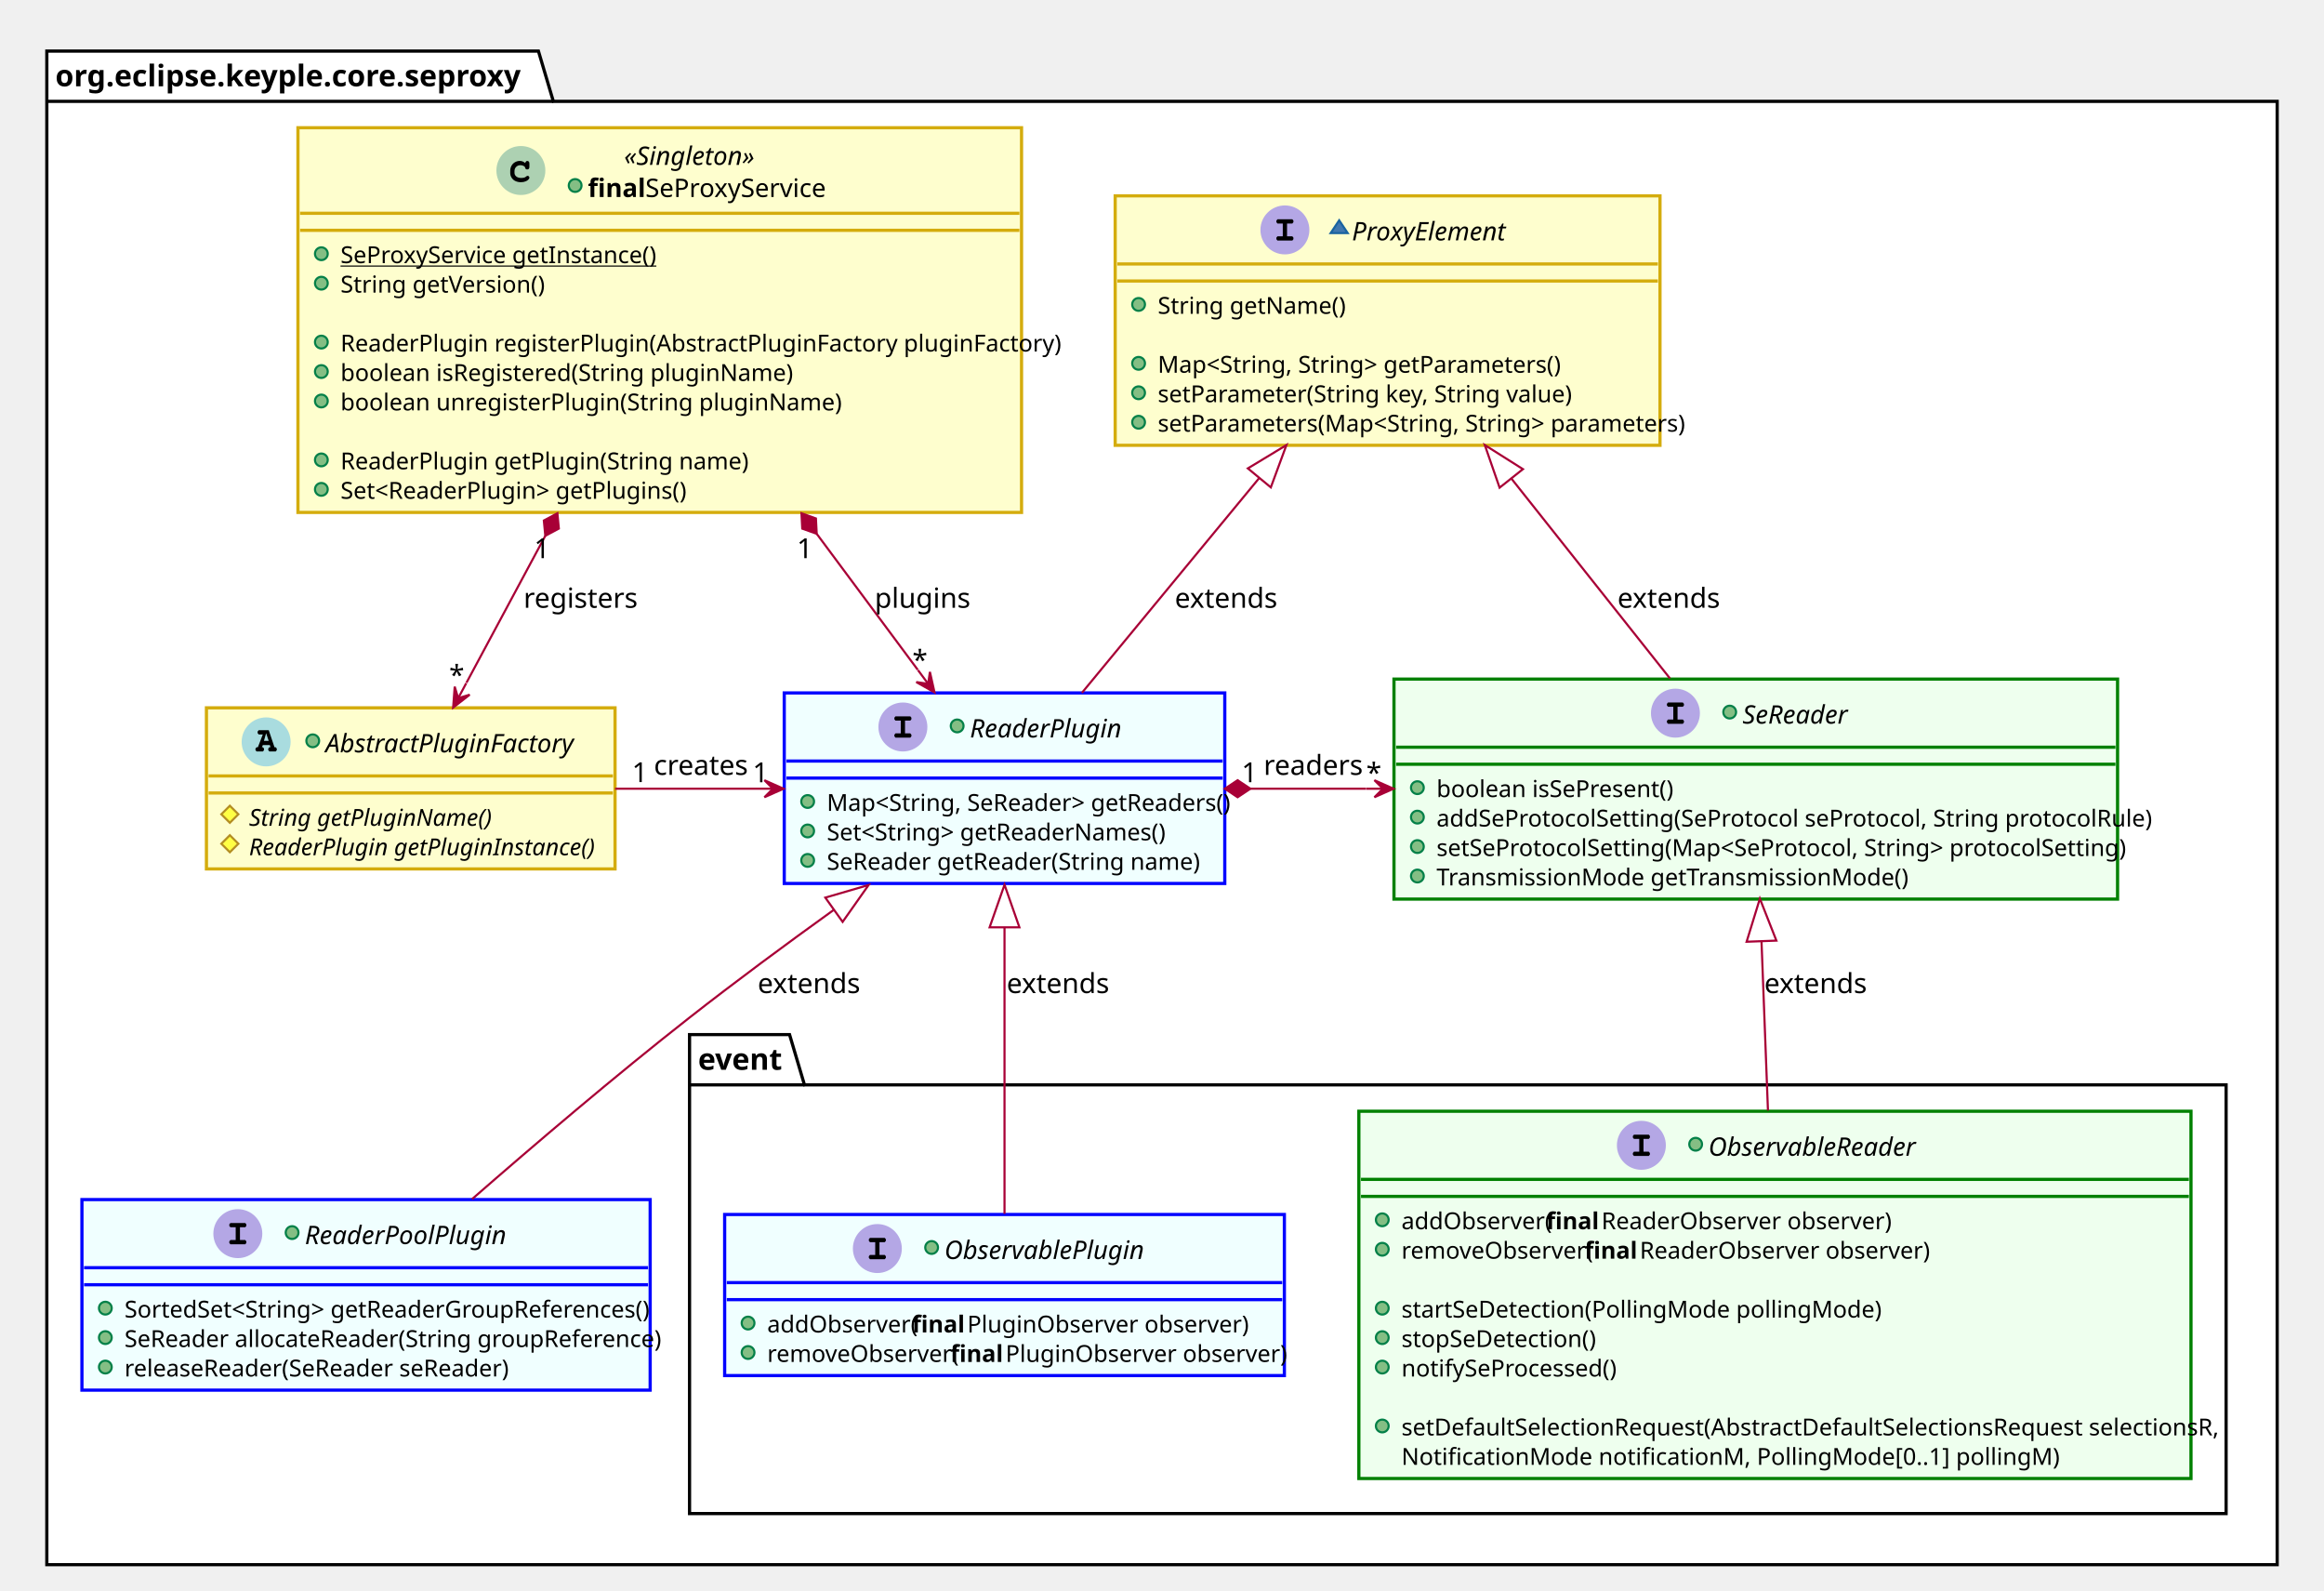
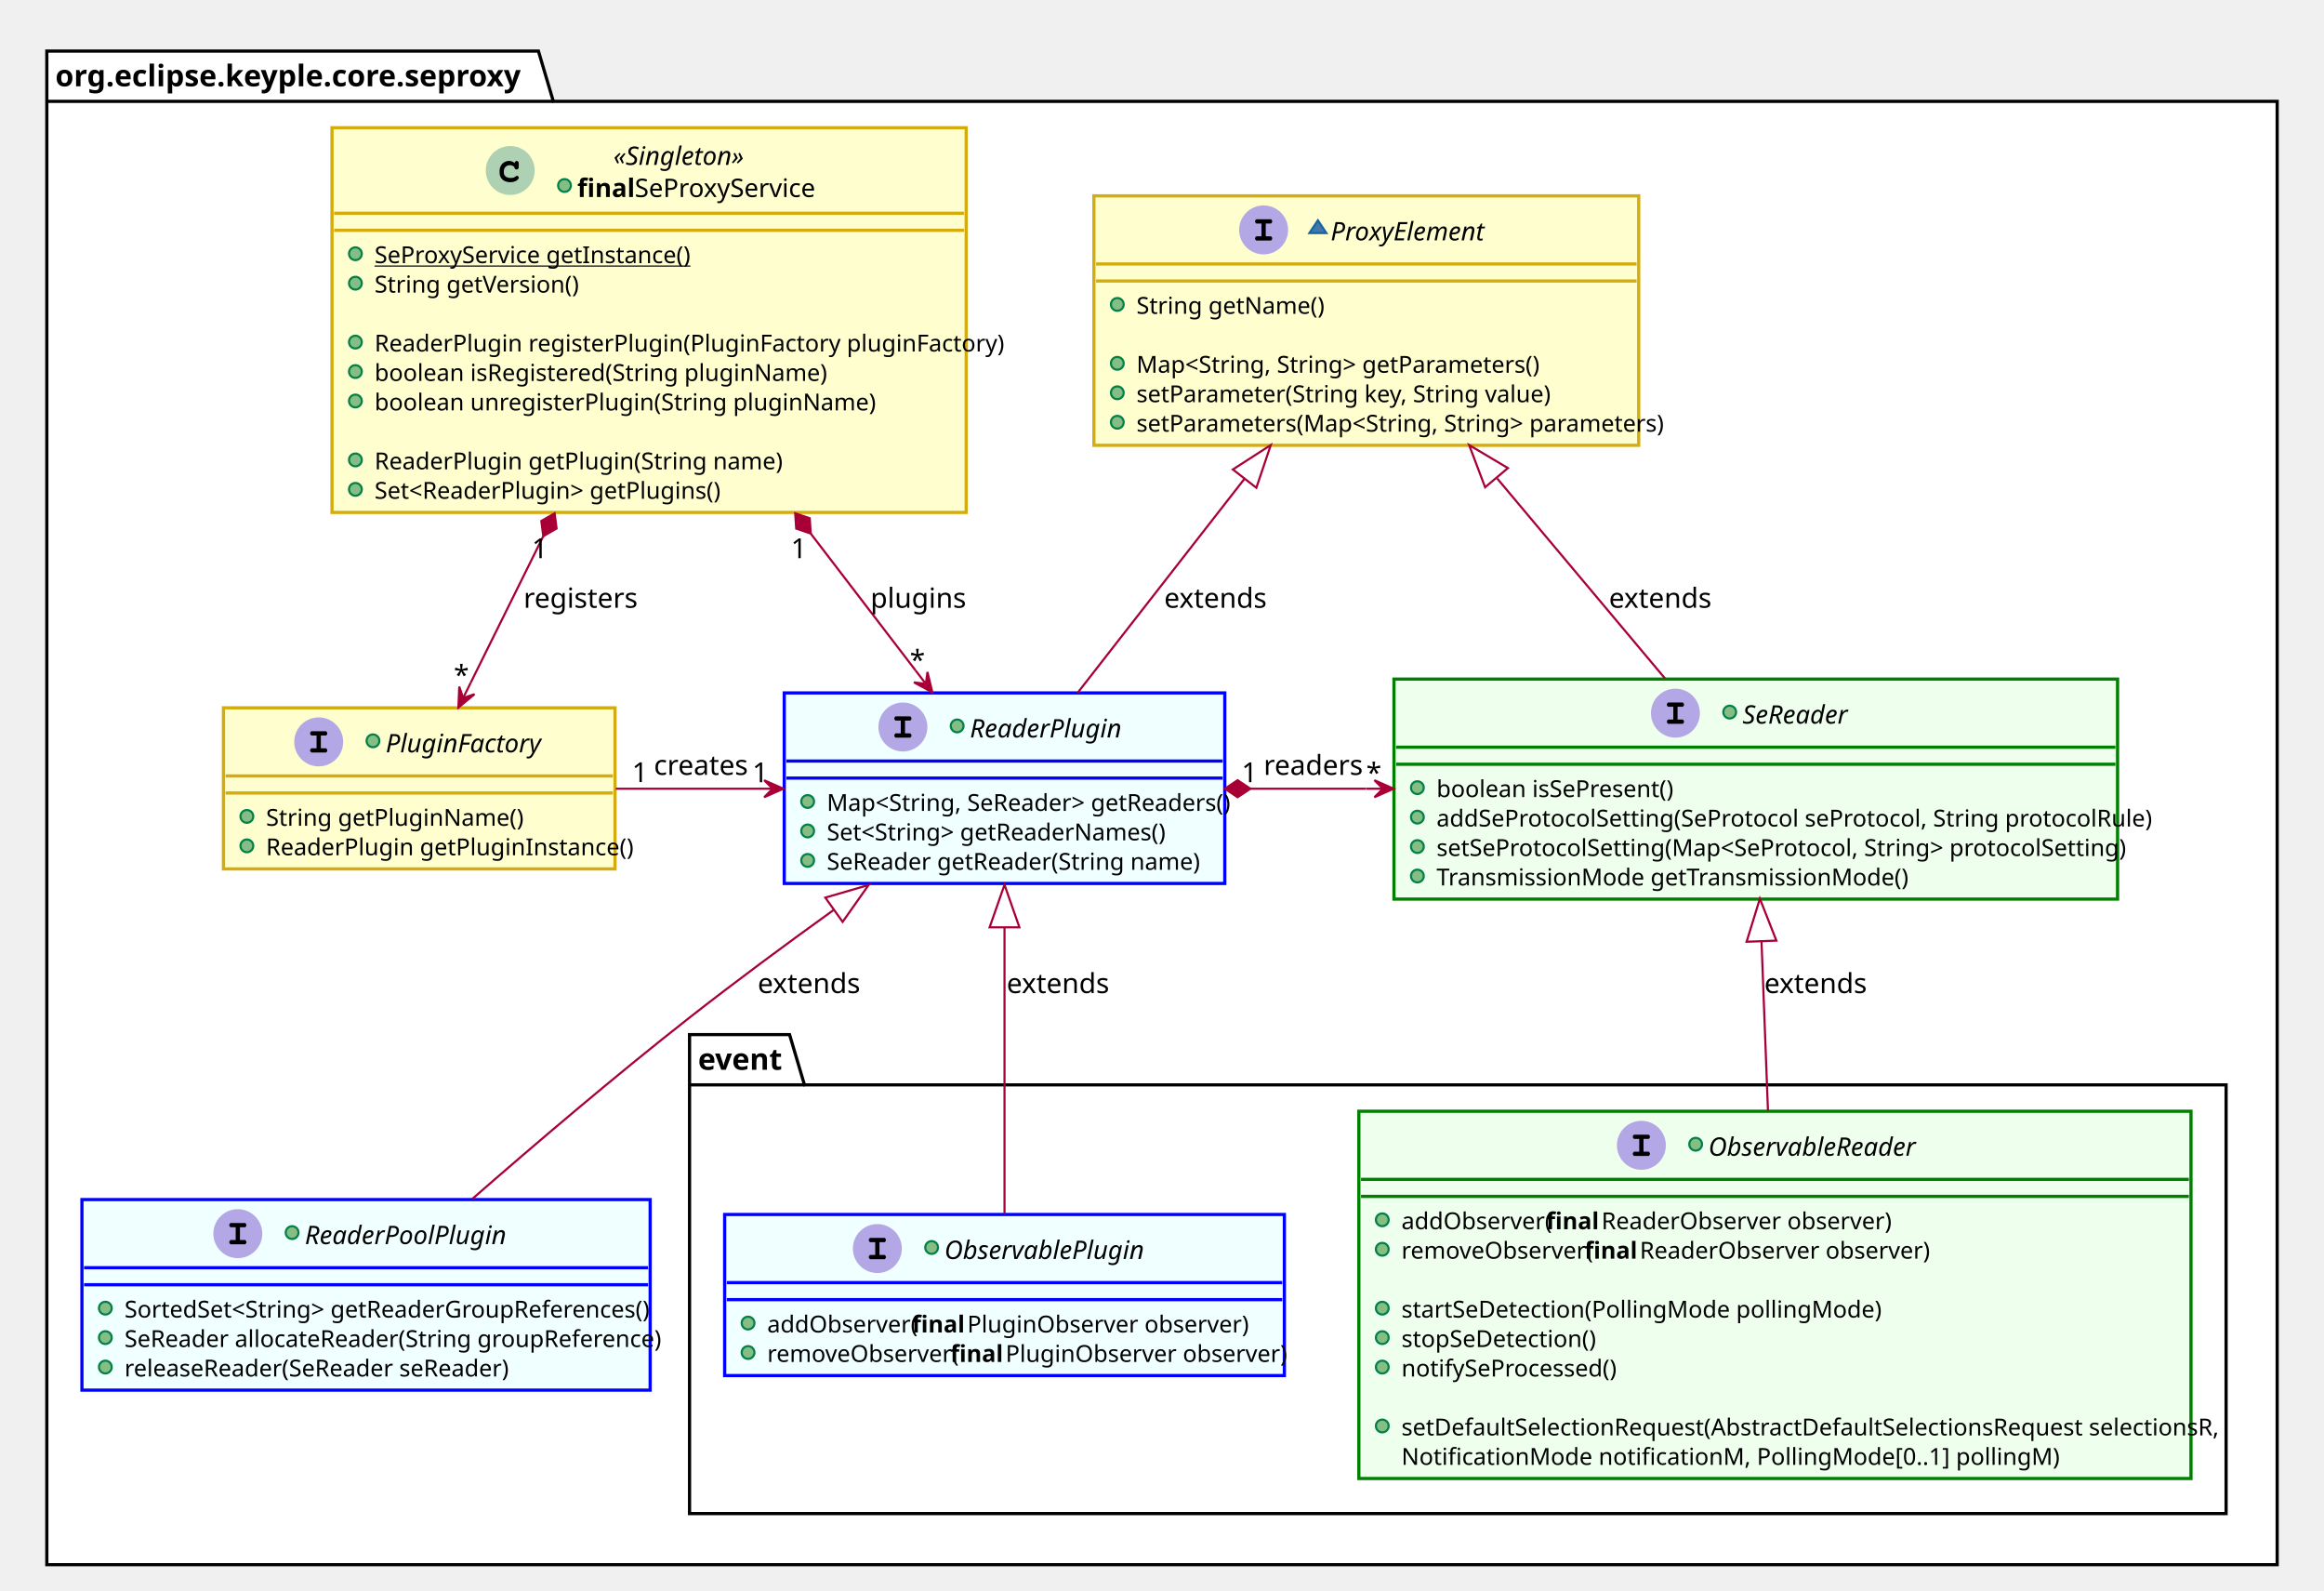
<svg xmlns="http://www.w3.org/2000/svg" contentScriptType="application/ecmascript" contentStyleType="text/css" height="747px" preserveAspectRatio="none" style="width:1092px;height:747px;" version="1.1" viewBox="0 0 1092 747" width="1092px" zoomAndPan="magnify">
  <defs />
  <g>
    <polygon fill="#FFFFFF" points="22,24,253,24,260,47.609,1070,47.609,1070,735,22,735,22,24" style="stroke: #000000; stroke-width: 1.5;" />
    <line style="stroke: #000000; stroke-width: 1.5;" x1="22" x2="260" y1="47.609" y2="47.609" />
    <text fill="#000000" font-family="sans-serif" font-size="14" font-weight="bold" lengthAdjust="spacingAndGlyphs" textLength="225" x="26" y="40.533">org.eclipse.keyple.core.seproxy</text>
    <polygon fill="#FFFFFF" points="324,486,371,486,378,509.609,1046,509.609,1046,711,324,711,324,486" style="stroke: #000000; stroke-width: 1.5;" />
    <line style="stroke: #000000; stroke-width: 1.5;" x1="324" x2="378" y1="509.609" y2="509.609" />
    <text fill="#000000" font-family="sans-serif" font-size="14" font-weight="bold" lengthAdjust="spacingAndGlyphs" textLength="41" x="328" y="502.533">event</text>
-     <rect fill="#FEFECE" height="180.711" id="SeProxyService" style="stroke: #D4AC0D; stroke-width: 1.5;" width="340" x="140" y="60" />
-     <ellipse cx="244.75" cy="80.094" fill="#ADD1B2" rx="11" ry="11" style="stroke: #ADD1B2; stroke-width: 1.0;" />
-     <path d="M246.75,76.594 Q246.953,76.094 247.188,75.844 Q247.422,75.594 247.688,75.594 Q248.156,75.594 248.453,75.875 Q248.75,76.156 248.75,76.812 L248.75,78.375 Q248.75,79.031 248.469,79.312 Q248.188,79.594 247.75,79.594 Q247.359,79.594 247.109,79.422 Q246.859,79.25 246.75,78.797 Q246.703,78.484 246.531,78.312 Q246.219,77.984 245.656,77.797 Q245.094,77.594 244.531,77.594 Q243.828,77.594 243.234,77.875 Q242.656,78.156 242.203,78.781 Q241.75,79.406 241.75,80.266 L241.75,81.188 Q241.75,82.219 242.594,82.906 Q243.438,83.594 244.938,83.594 Q245.828,83.594 246.453,83.391 Q246.812,83.281 247.219,82.922 Q247.484,82.719 247.625,82.656 Q247.766,82.594 247.938,82.594 Q248.266,82.594 248.5,82.859 Q248.75,83.109 248.75,83.469 Q248.75,83.812 248.406,84.219 Q247.906,84.812 247.109,85.141 Q246.062,85.594 244.781,85.594 Q243.281,85.594 242.078,85 Q241.109,84.531 240.422,83.516 Q239.75,82.5 239.75,81.297 L239.75,80.203 Q239.75,78.953 240.344,77.859 Q240.953,76.766 242,76.188 Q243.062,75.594 244.25,75.594 Q244.969,75.594 245.594,75.844 Q246.219,76.094 246.75,76.594 Z " />
-     <text fill="#000000" font-family="sans-serif" font-size="12" font-style="italic" lengthAdjust="spacingAndGlyphs" textLength="66" x="293.25" y="77.457">«Singleton»</text>
-     <ellipse cx="270.25" cy="87.141" fill="#84BE84" rx="3" ry="3" style="stroke: #038048; stroke-width: 1.0;" />
-     <text fill="#000000" font-family="sans-serif" font-size="12" font-weight="bold" lengthAdjust="spacingAndGlyphs" textLength="24" x="276.25" y="92.551">final</text>
-     <text fill="#000000" font-family="sans-serif" font-size="12" lengthAdjust="spacingAndGlyphs" textLength="84" x="303.25" y="92.551">SeProxyService</text>
-     <line style="stroke: #D4AC0D; stroke-width: 1.5;" x1="141" x2="479" y1="100.188" y2="100.188" />
-     <line style="stroke: #D4AC0D; stroke-width: 1.5;" x1="141" x2="479" y1="108.188" y2="108.188" />
-     <ellipse cx="151" cy="119.188" fill="#84BE84" rx="3" ry="3" style="stroke: #038048; stroke-width: 1.0;" />
-     <text fill="#000000" font-family="sans-serif" font-size="11" lengthAdjust="spacingAndGlyphs" text-decoration="underline" textLength="145" x="160" y="123.606">SeProxyService getInstance()</text>
-     <ellipse cx="151" cy="133.023" fill="#84BE84" rx="3" ry="3" style="stroke: #038048; stroke-width: 1.0;" />
-     <text fill="#000000" font-family="sans-serif" font-size="11" lengthAdjust="spacingAndGlyphs" textLength="92" x="160" y="137.442">String getVersion()</text>
-     <text fill="#000000" font-family="sans-serif" font-size="11" lengthAdjust="spacingAndGlyphs" textLength="0" x="163" y="151.278" />
-     <ellipse cx="151" cy="160.695" fill="#84BE84" rx="3" ry="3" style="stroke: #038048; stroke-width: 1.0;" />
-     <text fill="#000000" font-family="sans-serif" font-size="11" lengthAdjust="spacingAndGlyphs" textLength="314" x="160" y="165.114">ReaderPlugin registerPlugin(AbstractPluginFactory pluginFactory)</text>
-     <ellipse cx="151" cy="174.531" fill="#84BE84" rx="3" ry="3" style="stroke: #038048; stroke-width: 1.0;" />
-     <text fill="#000000" font-family="sans-serif" font-size="11" lengthAdjust="spacingAndGlyphs" textLength="195" x="160" y="178.95">boolean isRegistered(String pluginName)</text>
-     <ellipse cx="151" cy="188.367" fill="#84BE84" rx="3" ry="3" style="stroke: #038048; stroke-width: 1.0;" />
-     <text fill="#000000" font-family="sans-serif" font-size="11" lengthAdjust="spacingAndGlyphs" textLength="212" x="160" y="192.786">boolean unregisterPlugin(String pluginName)</text>
-     <text fill="#000000" font-family="sans-serif" font-size="11" lengthAdjust="spacingAndGlyphs" textLength="0" x="163" y="206.622" />
-     <ellipse cx="151" cy="216.039" fill="#84BE84" rx="3" ry="3" style="stroke: #038048; stroke-width: 1.0;" />
-     <text fill="#000000" font-family="sans-serif" font-size="11" lengthAdjust="spacingAndGlyphs" textLength="174" x="160" y="220.458">ReaderPlugin getPlugin(String name)</text>
-     <ellipse cx="151" cy="229.875" fill="#84BE84" rx="3" ry="3" style="stroke: #038048; stroke-width: 1.0;" />
-     <text fill="#000000" font-family="sans-serif" font-size="11" lengthAdjust="spacingAndGlyphs" textLength="151" x="160" y="234.294">Set&lt;ReaderPlugin&gt; getPlugins()</text>
-     <rect fill="#FEFECE" height="117.18" id="ProxyElement" style="stroke: #D4AC0D; stroke-width: 1.5;" width="256" x="524" y="92" />
-     <ellipse cx="603.75" cy="108" fill="#B4A7E5" rx="11" ry="11" style="stroke: #B4A7E5; stroke-width: 1.0;" />
-     <path d="M604.75,105 L604.75,111 L606.75,111 L607.234,111 L607.75,111.625 L607.75,112 L607.75,112.375 L607.234,113 L606.75,113 L600.75,113 L600.266,113 L599.75,112.375 L599.75,112 L599.75,111.625 L600.266,111 L600.75,111 L602.75,111 L602.75,105 L600.75,105 L600.266,105 L599.75,104.375 L599.75,104 L599.75,103.625 L600.266,103 L600.75,103 L606.75,103 L607.234,103 L607.75,103.625 L607.75,104 L607.75,104.375 L607.234,105 L606.75,105 L604.75,105 Z " />
-     <polygon fill="#4177AF" points="629.25,103.5,625.25,109.5,633.25,109.5" style="stroke: #1963A0; stroke-width: 1.0;" />
-     <text fill="#000000" font-family="sans-serif" font-size="12" font-style="italic" lengthAdjust="spacingAndGlyphs" textLength="77" x="635.25" y="112.91">ProxyElement</text>
-     <line style="stroke: #D4AC0D; stroke-width: 1.5;" x1="525" x2="779" y1="124" y2="124" />
-     <line style="stroke: #D4AC0D; stroke-width: 1.5;" x1="525" x2="779" y1="132" y2="132" />
-     <ellipse cx="535" cy="143" fill="#84BE84" rx="3" ry="3" style="stroke: #038048; stroke-width: 1.0;" />
-     <text fill="#000000" font-family="sans-serif" font-size="11" lengthAdjust="spacingAndGlyphs" textLength="81" x="544" y="147.419">String getName()</text>
-     <text fill="#000000" font-family="sans-serif" font-size="11" lengthAdjust="spacingAndGlyphs" textLength="0" x="547" y="161.255" />
-     <ellipse cx="535" cy="170.672" fill="#84BE84" rx="3" ry="3" style="stroke: #038048; stroke-width: 1.0;" />
-     <text fill="#000000" font-family="sans-serif" font-size="11" lengthAdjust="spacingAndGlyphs" textLength="175" x="544" y="175.091">Map&lt;String, String&gt; getParameters()</text>
-     <ellipse cx="535" cy="184.508" fill="#84BE84" rx="3" ry="3" style="stroke: #038048; stroke-width: 1.0;" />
-     <text fill="#000000" font-family="sans-serif" font-size="11" lengthAdjust="spacingAndGlyphs" textLength="183" x="544" y="188.927">setParameter(String key, String value)</text>
-     <ellipse cx="535" cy="198.344" fill="#84BE84" rx="3" ry="3" style="stroke: #038048; stroke-width: 1.0;" />
-     <text fill="#000000" font-family="sans-serif" font-size="11" lengthAdjust="spacingAndGlyphs" textLength="230" x="544" y="202.763">setParameters(Map&lt;String, String&gt; parameters)</text>
-     <rect fill="#FEFECE" height="75.672" id="AbstractPluginFactory" style="stroke: #D4AC0D; stroke-width: 1.5;" width="192" x="97" y="332.5" />
-     <ellipse cx="125.05" cy="348.5" fill="#A9DCDF" rx="11" ry="11" style="stroke: #A9DCDF; stroke-width: 1.0;" />
-     <path d="M126.8,350 L123.503,350 L123.066,351 L123.066,351 L123.534,351 L124.05,351.625 L124.05,352 L124.05,352.375 L123.534,353 L123.066,353 L121.175,353 L120.566,353 L120.05,352.375 L120.05,352 L120.05,351.625 L120.566,351 L121.175,351 L123.487,345 L122.612,345 L121.566,345 L121.05,344.375 L121.05,344 L121.05,343.625 L121.566,343 L122.612,343 L126.284,343 L128.972,351 L129.534,351 L129.534,351 L130.05,351.625 L130.05,352 L130.05,352.375 L129.534,353 L128.972,353 L127.081,353 L126.566,353 L126.05,352.375 L126.05,352 L126.05,351.625 L126.566,351 L127.081,351 L127.081,351 L126.8,350 Z M126.253,348 L125.05,344.422 L124.019,348 L126.253,348 Z " />
-     <ellipse cx="146.95" cy="348" fill="#84BE84" rx="3" ry="3" style="stroke: #038048; stroke-width: 1.0;" />
-     <text fill="#000000" font-family="sans-serif" font-size="12" font-style="italic" lengthAdjust="spacingAndGlyphs" textLength="120" x="152.95" y="353.41">AbstractPluginFactory</text>
-     <line style="stroke: #D4AC0D; stroke-width: 1.5;" x1="98" x2="288" y1="364.5" y2="364.5" />
-     <line style="stroke: #D4AC0D; stroke-width: 1.5;" x1="98" x2="288" y1="372.5" y2="372.5" />
-     <polygon fill="#FFFF44" points="108,378.5,112,382.5,108,386.5,104,382.5" style="stroke: #B38D22; stroke-width: 1.0;" />
-     <text fill="#000000" font-family="sans-serif" font-size="11" font-style="italic" lengthAdjust="spacingAndGlyphs" textLength="115" x="117" y="387.919">String getPluginName()</text>
-     <polygon fill="#FFFF44" points="108,392.336,112,396.336,108,400.336,104,396.336" style="stroke: #B38D22; stroke-width: 1.0;" />
-     <text fill="#000000" font-family="sans-serif" font-size="11" font-style="italic" lengthAdjust="spacingAndGlyphs" textLength="166" x="117" y="401.755">ReaderPlugin getPluginInstance()</text>
+     <rect fill="#FEFECE" height="180.711" id="SeProxyService" style="stroke: #D4AC0D; stroke-width: 1.5;" width="298" x="156" y="60" />
+     <ellipse cx="239.75" cy="80.094" fill="#ADD1B2" rx="11" ry="11" style="stroke: #ADD1B2; stroke-width: 1.0;" />
+     <path d="M241.75,76.594 Q241.953,76.094 242.188,75.844 Q242.422,75.594 242.688,75.594 Q243.156,75.594 243.453,75.875 Q243.75,76.156 243.75,76.812 L243.75,78.375 Q243.75,79.031 243.469,79.312 Q243.188,79.594 242.75,79.594 Q242.359,79.594 242.109,79.422 Q241.859,79.25 241.75,78.797 Q241.703,78.484 241.531,78.312 Q241.219,77.984 240.656,77.797 Q240.094,77.594 239.531,77.594 Q238.828,77.594 238.234,77.875 Q237.656,78.156 237.203,78.781 Q236.75,79.406 236.75,80.266 L236.75,81.188 Q236.75,82.219 237.594,82.906 Q238.438,83.594 239.938,83.594 Q240.828,83.594 241.453,83.391 Q241.812,83.281 242.219,82.922 Q242.484,82.719 242.625,82.656 Q242.766,82.594 242.938,82.594 Q243.266,82.594 243.5,82.859 Q243.75,83.109 243.75,83.469 Q243.75,83.812 243.406,84.219 Q242.906,84.812 242.109,85.141 Q241.062,85.594 239.781,85.594 Q238.281,85.594 237.078,85 Q236.109,84.531 235.422,83.516 Q234.75,82.5 234.75,81.297 L234.75,80.203 Q234.75,78.953 235.344,77.859 Q235.953,76.766 237,76.188 Q238.062,75.594 239.25,75.594 Q239.969,75.594 240.594,75.844 Q241.219,76.094 241.75,76.594 Z " />
+     <text fill="#000000" font-family="sans-serif" font-size="12" font-style="italic" lengthAdjust="spacingAndGlyphs" textLength="66" x="288.25" y="77.457">«Singleton»</text>
+     <ellipse cx="265.25" cy="87.141" fill="#84BE84" rx="3" ry="3" style="stroke: #038048; stroke-width: 1.0;" />
+     <text fill="#000000" font-family="sans-serif" font-size="12" font-weight="bold" lengthAdjust="spacingAndGlyphs" textLength="24" x="271.25" y="92.551">final</text>
+     <text fill="#000000" font-family="sans-serif" font-size="12" lengthAdjust="spacingAndGlyphs" textLength="84" x="298.25" y="92.551">SeProxyService</text>
+     <line style="stroke: #D4AC0D; stroke-width: 1.5;" x1="157" x2="453" y1="100.188" y2="100.188" />
+     <line style="stroke: #D4AC0D; stroke-width: 1.5;" x1="157" x2="453" y1="108.188" y2="108.188" />
+     <ellipse cx="167" cy="119.188" fill="#84BE84" rx="3" ry="3" style="stroke: #038048; stroke-width: 1.0;" />
+     <text fill="#000000" font-family="sans-serif" font-size="11" lengthAdjust="spacingAndGlyphs" text-decoration="underline" textLength="145" x="176" y="123.606">SeProxyService getInstance()</text>
+     <ellipse cx="167" cy="133.023" fill="#84BE84" rx="3" ry="3" style="stroke: #038048; stroke-width: 1.0;" />
+     <text fill="#000000" font-family="sans-serif" font-size="11" lengthAdjust="spacingAndGlyphs" textLength="92" x="176" y="137.442">String getVersion()</text>
+     <text fill="#000000" font-family="sans-serif" font-size="11" lengthAdjust="spacingAndGlyphs" textLength="0" x="179" y="151.278" />
+     <ellipse cx="167" cy="160.695" fill="#84BE84" rx="3" ry="3" style="stroke: #038048; stroke-width: 1.0;" />
+     <text fill="#000000" font-family="sans-serif" font-size="11" lengthAdjust="spacingAndGlyphs" textLength="272" x="176" y="165.114">ReaderPlugin registerPlugin(PluginFactory pluginFactory)</text>
+     <ellipse cx="167" cy="174.531" fill="#84BE84" rx="3" ry="3" style="stroke: #038048; stroke-width: 1.0;" />
+     <text fill="#000000" font-family="sans-serif" font-size="11" lengthAdjust="spacingAndGlyphs" textLength="195" x="176" y="178.95">boolean isRegistered(String pluginName)</text>
+     <ellipse cx="167" cy="188.367" fill="#84BE84" rx="3" ry="3" style="stroke: #038048; stroke-width: 1.0;" />
+     <text fill="#000000" font-family="sans-serif" font-size="11" lengthAdjust="spacingAndGlyphs" textLength="212" x="176" y="192.786">boolean unregisterPlugin(String pluginName)</text>
+     <text fill="#000000" font-family="sans-serif" font-size="11" lengthAdjust="spacingAndGlyphs" textLength="0" x="179" y="206.622" />
+     <ellipse cx="167" cy="216.039" fill="#84BE84" rx="3" ry="3" style="stroke: #038048; stroke-width: 1.0;" />
+     <text fill="#000000" font-family="sans-serif" font-size="11" lengthAdjust="spacingAndGlyphs" textLength="174" x="176" y="220.458">ReaderPlugin getPlugin(String name)</text>
+     <ellipse cx="167" cy="229.875" fill="#84BE84" rx="3" ry="3" style="stroke: #038048; stroke-width: 1.0;" />
+     <text fill="#000000" font-family="sans-serif" font-size="11" lengthAdjust="spacingAndGlyphs" textLength="151" x="176" y="234.294">Set&lt;ReaderPlugin&gt; getPlugins()</text>
+     <rect fill="#FEFECE" height="117.18" id="ProxyElement" style="stroke: #D4AC0D; stroke-width: 1.5;" width="256" x="514" y="92" />
+     <ellipse cx="593.75" cy="108" fill="#B4A7E5" rx="11" ry="11" style="stroke: #B4A7E5; stroke-width: 1.0;" />
+     <path d="M594.75,105 L594.75,111 L596.75,111 L597.234,111 L597.75,111.625 L597.75,112 L597.75,112.375 L597.234,113 L596.75,113 L590.75,113 L590.266,113 L589.75,112.375 L589.75,112 L589.75,111.625 L590.266,111 L590.75,111 L592.75,111 L592.75,105 L590.75,105 L590.266,105 L589.75,104.375 L589.75,104 L589.75,103.625 L590.266,103 L590.75,103 L596.75,103 L597.234,103 L597.75,103.625 L597.75,104 L597.75,104.375 L597.234,105 L596.75,105 L594.75,105 Z " />
+     <polygon fill="#4177AF" points="619.25,103.5,615.25,109.5,623.25,109.5" style="stroke: #1963A0; stroke-width: 1.0;" />
+     <text fill="#000000" font-family="sans-serif" font-size="12" font-style="italic" lengthAdjust="spacingAndGlyphs" textLength="77" x="625.25" y="112.91">ProxyElement</text>
+     <line style="stroke: #D4AC0D; stroke-width: 1.5;" x1="515" x2="769" y1="124" y2="124" />
+     <line style="stroke: #D4AC0D; stroke-width: 1.5;" x1="515" x2="769" y1="132" y2="132" />
+     <ellipse cx="525" cy="143" fill="#84BE84" rx="3" ry="3" style="stroke: #038048; stroke-width: 1.0;" />
+     <text fill="#000000" font-family="sans-serif" font-size="11" lengthAdjust="spacingAndGlyphs" textLength="81" x="534" y="147.419">String getName()</text>
+     <text fill="#000000" font-family="sans-serif" font-size="11" lengthAdjust="spacingAndGlyphs" textLength="0" x="537" y="161.255" />
+     <ellipse cx="525" cy="170.672" fill="#84BE84" rx="3" ry="3" style="stroke: #038048; stroke-width: 1.0;" />
+     <text fill="#000000" font-family="sans-serif" font-size="11" lengthAdjust="spacingAndGlyphs" textLength="175" x="534" y="175.091">Map&lt;String, String&gt; getParameters()</text>
+     <ellipse cx="525" cy="184.508" fill="#84BE84" rx="3" ry="3" style="stroke: #038048; stroke-width: 1.0;" />
+     <text fill="#000000" font-family="sans-serif" font-size="11" lengthAdjust="spacingAndGlyphs" textLength="183" x="534" y="188.927">setParameter(String key, String value)</text>
+     <ellipse cx="525" cy="198.344" fill="#84BE84" rx="3" ry="3" style="stroke: #038048; stroke-width: 1.0;" />
+     <text fill="#000000" font-family="sans-serif" font-size="11" lengthAdjust="spacingAndGlyphs" textLength="230" x="534" y="202.763">setParameters(Map&lt;String, String&gt; parameters)</text>
+     <rect fill="#FEFECE" height="75.672" id="PluginFactory" style="stroke: #D4AC0D; stroke-width: 1.5;" width="184" x="105" y="332.5" />
+     <ellipse cx="149.75" cy="348.5" fill="#B4A7E5" rx="11" ry="11" style="stroke: #B4A7E5; stroke-width: 1.0;" />
+     <path d="M150.75,345.5 L150.75,351.5 L152.75,351.5 L153.234,351.5 L153.75,352.125 L153.75,352.5 L153.75,352.875 L153.234,353.5 L152.75,353.5 L146.75,353.5 L146.266,353.5 L145.75,352.875 L145.75,352.5 L145.75,352.125 L146.266,351.5 L146.75,351.5 L148.75,351.5 L148.75,345.5 L146.75,345.5 L146.266,345.5 L145.75,344.875 L145.75,344.5 L145.75,344.125 L146.266,343.5 L146.75,343.5 L152.75,343.5 L153.234,343.5 L153.75,344.125 L153.75,344.5 L153.75,344.875 L153.234,345.5 L152.75,345.5 L150.75,345.5 Z " />
+     <ellipse cx="175.25" cy="348" fill="#84BE84" rx="3" ry="3" style="stroke: #038048; stroke-width: 1.0;" />
+     <text fill="#000000" font-family="sans-serif" font-size="12" font-style="italic" lengthAdjust="spacingAndGlyphs" textLength="75" x="181.25" y="353.41">PluginFactory</text>
+     <line style="stroke: #D4AC0D; stroke-width: 1.5;" x1="106" x2="288" y1="364.5" y2="364.5" />
+     <line style="stroke: #D4AC0D; stroke-width: 1.5;" x1="106" x2="288" y1="372.5" y2="372.5" />
+     <ellipse cx="116" cy="383.5" fill="#84BE84" rx="3" ry="3" style="stroke: #038048; stroke-width: 1.0;" />
+     <text fill="#000000" font-family="sans-serif" font-size="11" lengthAdjust="spacingAndGlyphs" textLength="109" x="125" y="387.919">String getPluginName()</text>
+     <ellipse cx="116" cy="397.336" fill="#84BE84" rx="3" ry="3" style="stroke: #038048; stroke-width: 1.0;" />
+     <text fill="#000000" font-family="sans-serif" font-size="11" lengthAdjust="spacingAndGlyphs" textLength="158" x="125" y="401.755">ReaderPlugin getPluginInstance()</text>
    <rect fill="#F0FFFF" height="89.508" id="ReaderPlugin" style="stroke: #0000FF; stroke-width: 1.5;" width="207" x="368.5" y="325.5" />
    <ellipse cx="424.25" cy="341.5" fill="#B4A7E5" rx="11" ry="11" style="stroke: #B4A7E5; stroke-width: 1.0;" />
    <path d="M425.25,338.5 L425.25,344.5 L427.25,344.5 L427.734,344.5 L428.25,345.125 L428.25,345.5 L428.25,345.875 L427.734,346.5 L427.25,346.5 L421.25,346.5 L420.766,346.5 L420.25,345.875 L420.25,345.5 L420.25,345.125 L420.766,344.5 L421.25,344.5 L423.25,344.5 L423.25,338.5 L421.25,338.5 L420.766,338.5 L420.25,337.875 L420.25,337.5 L420.25,337.125 L420.766,336.5 L421.25,336.5 L427.25,336.5 L427.734,336.5 L428.25,337.125 L428.25,337.5 L428.25,337.875 L427.734,338.5 L427.25,338.5 L425.25,338.5 Z " />
    <ellipse cx="449.75" cy="341" fill="#84BE84" rx="3" ry="3" style="stroke: #038048; stroke-width: 1.0;" />
    <text fill="#000000" font-family="sans-serif" font-size="12" font-style="italic" lengthAdjust="spacingAndGlyphs" textLength="76" x="455.75" y="346.41">ReaderPlugin</text>
    <line style="stroke: #0000FF; stroke-width: 1.5;" x1="369.5" x2="574.5" y1="357.5" y2="357.5" />
    <line style="stroke: #0000FF; stroke-width: 1.5;" x1="369.5" x2="574.5" y1="365.5" y2="365.5" />
    <ellipse cx="379.5" cy="376.5" fill="#84BE84" rx="3" ry="3" style="stroke: #038048; stroke-width: 1.0;" />
    <text fill="#000000" font-family="sans-serif" font-size="11" lengthAdjust="spacingAndGlyphs" textLength="181" x="388.5" y="380.919">Map&lt;String, SeReader&gt; getReaders()</text>
    <ellipse cx="379.5" cy="390.336" fill="#84BE84" rx="3" ry="3" style="stroke: #038048; stroke-width: 1.0;" />
    <text fill="#000000" font-family="sans-serif" font-size="11" lengthAdjust="spacingAndGlyphs" textLength="150" x="388.5" y="394.755">Set&lt;String&gt; getReaderNames()</text>
    <ellipse cx="379.5" cy="404.172" fill="#84BE84" rx="3" ry="3" style="stroke: #038048; stroke-width: 1.0;" />
    <text fill="#000000" font-family="sans-serif" font-size="11" lengthAdjust="spacingAndGlyphs" textLength="166" x="388.5" y="408.591">SeReader getReader(String name)</text>
    <rect fill="#EEFFEE" height="103.344" id="SeReader" style="stroke: #008000; stroke-width: 1.5;" width="340" x="655" y="319" />
    <ellipse cx="787.25" cy="335" fill="#B4A7E5" rx="11" ry="11" style="stroke: #B4A7E5; stroke-width: 1.0;" />
    <path d="M788.25,332 L788.25,338 L790.25,338 L790.734,338 L791.25,338.625 L791.25,339 L791.25,339.375 L790.734,340 L790.25,340 L784.25,340 L783.766,340 L783.25,339.375 L783.25,339 L783.25,338.625 L783.766,338 L784.25,338 L786.25,338 L786.25,332 L784.25,332 L783.766,332 L783.25,331.375 L783.25,331 L783.25,330.625 L783.766,330 L784.25,330 L790.25,330 L790.734,330 L791.25,330.625 L791.25,331 L791.25,331.375 L790.734,332 L790.25,332 L788.25,332 Z " />
    <ellipse cx="812.75" cy="334.5" fill="#84BE84" rx="3" ry="3" style="stroke: #038048; stroke-width: 1.0;" />
    <text fill="#000000" font-family="sans-serif" font-size="12" font-style="italic" lengthAdjust="spacingAndGlyphs" textLength="56" x="818.75" y="339.91">SeReader</text>
    <line style="stroke: #008000; stroke-width: 1.5;" x1="656" x2="994" y1="351" y2="351" />
    <line style="stroke: #008000; stroke-width: 1.5;" x1="656" x2="994" y1="359" y2="359" />
    <ellipse cx="666" cy="370" fill="#84BE84" rx="3" ry="3" style="stroke: #038048; stroke-width: 1.0;" />
    <text fill="#000000" font-family="sans-serif" font-size="11" lengthAdjust="spacingAndGlyphs" textLength="107" x="675" y="374.419">boolean isSePresent()</text>
    <ellipse cx="666" cy="383.836" fill="#84BE84" rx="3" ry="3" style="stroke: #038048; stroke-width: 1.0;" />
    <text fill="#000000" font-family="sans-serif" font-size="11" lengthAdjust="spacingAndGlyphs" textLength="314" x="675" y="388.255">addSeProtocolSetting(SeProtocol seProtocol, String protocolRule)</text>
    <ellipse cx="666" cy="397.672" fill="#84BE84" rx="3" ry="3" style="stroke: #038048; stroke-width: 1.0;" />
    <text fill="#000000" font-family="sans-serif" font-size="11" lengthAdjust="spacingAndGlyphs" textLength="301" x="675" y="402.091">setSeProtocolSetting(Map&lt;SeProtocol, String&gt; protocolSetting)</text>
    <ellipse cx="666" cy="411.508" fill="#84BE84" rx="3" ry="3" style="stroke: #038048; stroke-width: 1.0;" />
    <text fill="#000000" font-family="sans-serif" font-size="11" lengthAdjust="spacingAndGlyphs" textLength="206" x="675" y="415.927">TransmissionMode getTransmissionMode()</text>
    <rect fill="#F0FFFF" height="89.508" id="ReaderPoolPlugin" style="stroke: #0000FF; stroke-width: 1.5;" width="267" x="38.5" y="563.5" />
    <ellipse cx="111.75" cy="579.5" fill="#B4A7E5" rx="11" ry="11" style="stroke: #B4A7E5; stroke-width: 1.0;" />
    <path d="M112.75,576.5 L112.75,582.5 L114.75,582.5 L115.234,582.5 L115.75,583.125 L115.75,583.5 L115.75,583.875 L115.234,584.5 L114.75,584.5 L108.75,584.5 L108.266,584.5 L107.75,583.875 L107.75,583.5 L107.75,583.125 L108.266,582.5 L108.75,582.5 L110.75,582.5 L110.75,576.5 L108.75,576.5 L108.266,576.5 L107.75,575.875 L107.75,575.5 L107.75,575.125 L108.266,574.5 L108.75,574.5 L114.75,574.5 L115.234,574.5 L115.75,575.125 L115.75,575.5 L115.75,575.875 L115.234,576.5 L114.75,576.5 L112.75,576.5 Z " />
    <ellipse cx="137.25" cy="579" fill="#84BE84" rx="3" ry="3" style="stroke: #038048; stroke-width: 1.0;" />
    <text fill="#000000" font-family="sans-serif" font-size="12" font-style="italic" lengthAdjust="spacingAndGlyphs" textLength="101" x="143.25" y="584.41">ReaderPoolPlugin</text>
    <line style="stroke: #0000FF; stroke-width: 1.5;" x1="39.5" x2="304.5" y1="595.5" y2="595.5" />
    <line style="stroke: #0000FF; stroke-width: 1.5;" x1="39.5" x2="304.5" y1="603.5" y2="603.5" />
    <ellipse cx="49.5" cy="614.5" fill="#84BE84" rx="3" ry="3" style="stroke: #038048; stroke-width: 1.0;" />
    <text fill="#000000" font-family="sans-serif" font-size="11" lengthAdjust="spacingAndGlyphs" textLength="236" x="58.5" y="618.919">SortedSet&lt;String&gt; getReaderGroupReferences()</text>
    <ellipse cx="49.5" cy="628.336" fill="#84BE84" rx="3" ry="3" style="stroke: #038048; stroke-width: 1.0;" />
    <text fill="#000000" font-family="sans-serif" font-size="11" lengthAdjust="spacingAndGlyphs" textLength="241" x="58.5" y="632.755">SeReader allocateReader(String groupReference)</text>
    <ellipse cx="49.5" cy="642.172" fill="#84BE84" rx="3" ry="3" style="stroke: #038048; stroke-width: 1.0;" />
    <text fill="#000000" font-family="sans-serif" font-size="11" lengthAdjust="spacingAndGlyphs" textLength="177" x="58.5" y="646.591">releaseReader(SeReader seReader)</text>
    <rect fill="#F0FFFF" height="75.672" id="ObservablePlugin" style="stroke: #0000FF; stroke-width: 1.5;" width="263" x="340.5" y="570.5" />
    <ellipse cx="412.25" cy="586.5" fill="#B4A7E5" rx="11" ry="11" style="stroke: #B4A7E5; stroke-width: 1.0;" />
    <path d="M413.25,583.5 L413.25,589.5 L415.25,589.5 L415.734,589.5 L416.25,590.125 L416.25,590.5 L416.25,590.875 L415.734,591.5 L415.25,591.5 L409.25,591.5 L408.766,591.5 L408.25,590.875 L408.25,590.5 L408.25,590.125 L408.766,589.5 L409.25,589.5 L411.25,589.5 L411.25,583.5 L409.25,583.5 L408.766,583.5 L408.25,582.875 L408.25,582.5 L408.25,582.125 L408.766,581.5 L409.25,581.5 L415.25,581.5 L415.734,581.5 L416.25,582.125 L416.25,582.5 L416.25,582.875 L415.734,583.5 L415.25,583.5 L413.25,583.5 Z " />
    <ellipse cx="437.75" cy="586" fill="#84BE84" rx="3" ry="3" style="stroke: #038048; stroke-width: 1.0;" />
    <text fill="#000000" font-family="sans-serif" font-size="12" font-style="italic" lengthAdjust="spacingAndGlyphs" textLength="100" x="443.75" y="591.41">ObservablePlugin</text>
    <line style="stroke: #0000FF; stroke-width: 1.5;" x1="341.5" x2="602.5" y1="602.5" y2="602.5" />
    <line style="stroke: #0000FF; stroke-width: 1.5;" x1="341.5" x2="602.5" y1="610.5" y2="610.5" />
    <ellipse cx="351.5" cy="621.5" fill="#84BE84" rx="3" ry="3" style="stroke: #038048; stroke-width: 1.0;" />
    <text fill="#000000" font-family="sans-serif" font-size="11" lengthAdjust="spacingAndGlyphs" textLength="68" x="360.5" y="625.919">addObserver(</text>
    <text fill="#000000" font-family="sans-serif" font-size="11" font-weight="bold" lengthAdjust="spacingAndGlyphs" textLength="23" x="428.5" y="625.919">final</text>
    <text fill="#000000" font-family="sans-serif" font-size="11" lengthAdjust="spacingAndGlyphs" textLength="125" x="454.5" y="625.919">PluginObserver observer)</text>
    <ellipse cx="351.5" cy="635.336" fill="#84BE84" rx="3" ry="3" style="stroke: #038048; stroke-width: 1.0;" />
    <text fill="#000000" font-family="sans-serif" font-size="11" lengthAdjust="spacingAndGlyphs" textLength="86" x="360.5" y="639.755">removeObserver(</text>
    <text fill="#000000" font-family="sans-serif" font-size="11" font-weight="bold" lengthAdjust="spacingAndGlyphs" textLength="23" x="446.5" y="639.755">final</text>
    <text fill="#000000" font-family="sans-serif" font-size="11" lengthAdjust="spacingAndGlyphs" textLength="125" x="472.5" y="639.755">PluginObserver observer)</text>
    <rect fill="#EEFFEE" height="172.523" id="ObservableReader" style="stroke: #008000; stroke-width: 1.5;" width="391" x="638.5" y="522" />
    <ellipse cx="771.25" cy="538" fill="#B4A7E5" rx="11" ry="11" style="stroke: #B4A7E5; stroke-width: 1.0;" />
    <path d="M772.25,535 L772.25,541 L774.25,541 L774.734,541 L775.25,541.625 L775.25,542 L775.25,542.375 L774.734,543 L774.25,543 L768.25,543 L767.766,543 L767.25,542.375 L767.25,542 L767.25,541.625 L767.766,541 L768.25,541 L770.25,541 L770.25,535 L768.25,535 L767.766,535 L767.25,534.375 L767.25,534 L767.25,533.625 L767.766,533 L768.25,533 L774.25,533 L774.734,533 L775.25,533.625 L775.25,534 L775.25,534.375 L774.734,535 L774.25,535 L772.25,535 Z " />
    <ellipse cx="796.75" cy="537.5" fill="#84BE84" rx="3" ry="3" style="stroke: #038048; stroke-width: 1.0;" />
    <text fill="#000000" font-family="sans-serif" font-size="12" font-style="italic" lengthAdjust="spacingAndGlyphs" textLength="106" x="802.75" y="542.91">ObservableReader</text>
    <line style="stroke: #008000; stroke-width: 1.5;" x1="639.5" x2="1028.5" y1="554" y2="554" />
    <line style="stroke: #008000; stroke-width: 1.5;" x1="639.5" x2="1028.5" y1="562" y2="562" />
    <ellipse cx="649.5" cy="573" fill="#84BE84" rx="3" ry="3" style="stroke: #038048; stroke-width: 1.0;" />
    <text fill="#000000" font-family="sans-serif" font-size="11" lengthAdjust="spacingAndGlyphs" textLength="68" x="658.5" y="577.419">addObserver(</text>
    <text fill="#000000" font-family="sans-serif" font-size="11" font-weight="bold" lengthAdjust="spacingAndGlyphs" textLength="23" x="726.5" y="577.419">final</text>
    <text fill="#000000" font-family="sans-serif" font-size="11" lengthAdjust="spacingAndGlyphs" textLength="132" x="752.5" y="577.419">ReaderObserver observer)</text>
    <ellipse cx="649.5" cy="586.836" fill="#84BE84" rx="3" ry="3" style="stroke: #038048; stroke-width: 1.0;" />
    <text fill="#000000" font-family="sans-serif" font-size="11" lengthAdjust="spacingAndGlyphs" textLength="86" x="658.5" y="591.255">removeObserver(</text>
    <text fill="#000000" font-family="sans-serif" font-size="11" font-weight="bold" lengthAdjust="spacingAndGlyphs" textLength="23" x="744.5" y="591.255">final</text>
    <text fill="#000000" font-family="sans-serif" font-size="11" lengthAdjust="spacingAndGlyphs" textLength="132" x="770.5" y="591.255">ReaderObserver observer)</text>
    <text fill="#000000" font-family="sans-serif" font-size="11" lengthAdjust="spacingAndGlyphs" textLength="0" x="661.5" y="605.091" />
    <ellipse cx="649.5" cy="614.508" fill="#84BE84" rx="3" ry="3" style="stroke: #038048; stroke-width: 1.0;" />
    <text fill="#000000" font-family="sans-serif" font-size="11" lengthAdjust="spacingAndGlyphs" textLength="203" x="658.5" y="618.927">startSeDetection(PollingMode pollingMode)</text>
    <ellipse cx="649.5" cy="628.344" fill="#84BE84" rx="3" ry="3" style="stroke: #038048; stroke-width: 1.0;" />
    <text fill="#000000" font-family="sans-serif" font-size="11" lengthAdjust="spacingAndGlyphs" textLength="87" x="658.5" y="632.763">stopSeDetection()</text>
    <ellipse cx="649.5" cy="642.18" fill="#84BE84" rx="3" ry="3" style="stroke: #038048; stroke-width: 1.0;" />
    <text fill="#000000" font-family="sans-serif" font-size="11" lengthAdjust="spacingAndGlyphs" textLength="100" x="658.5" y="646.599">notifySeProcessed()</text>
    <text fill="#000000" font-family="sans-serif" font-size="11" lengthAdjust="spacingAndGlyphs" textLength="0" x="661.5" y="660.435" />
    <ellipse cx="649.5" cy="669.852" fill="#84BE84" rx="3" ry="3" style="stroke: #038048; stroke-width: 1.0;" />
    <text fill="#000000" font-family="sans-serif" font-size="11" lengthAdjust="spacingAndGlyphs" textLength="365" x="658.5" y="674.27">setDefaultSelectionRequest(AbstractDefaultSelectionsRequest selectionsR,</text>
    <text fill="#000000" font-family="sans-serif" font-size="11" lengthAdjust="spacingAndGlyphs" textLength="273" x="658.5" y="688.106">NotificationMode notificationM, PollingMode[0..1] pollingM)</text>
-     <path d="M256.231,251.687 C256.231,251.687 229.995,300.568 219.189,320.703 " fill="none" id="SeProxyService-AbstractPluginFactory" style="stroke: #A80036; stroke-width: 1.0;" />
-     <polygon fill="#A80036" points="212.926,332.373,220.707,326.335,215.291,327.968,213.658,322.551,212.926,332.373" style="stroke: #A80036; stroke-width: 1.0;" />
-     <line style="stroke: #A80036; stroke-width: 1.0;" x1="215.291" x2="219.074" y1="327.968" y2="320.918" />
-     <polygon fill="#A80036" points="261.905,241.113,255.543,244.509,256.231,251.687,262.593,248.291,261.905,241.113" style="stroke: #A80036; stroke-width: 1.0;" />
+     <path d="M255.279,251.866 C255.279,251.866 231.15,300.568 221.174,320.703 " fill="none" id="SeProxyService-PluginFactory" style="stroke: #A80036; stroke-width: 1.0;" />
+     <polygon fill="#A80036" points="215.393,332.373,222.972,326.084,217.613,327.893,215.804,322.533,215.393,332.373" style="stroke: #A80036; stroke-width: 1.0;" />
+     <line style="stroke: #A80036; stroke-width: 1.0;" x1="217.613" x2="221.165" y1="327.893" y2="320.724" />
+     <polygon fill="#A80036" points="260.605,241.113,254.357,244.714,255.279,251.866,261.526,248.265,260.605,241.113" style="stroke: #A80036; stroke-width: 1.0;" />
    <text fill="#000000" font-family="sans-serif" font-size="13" lengthAdjust="spacingAndGlyphs" textLength="50" x="246" y="285.495">registers</text>
-     <text fill="#000000" font-family="sans-serif" font-size="13" lengthAdjust="spacingAndGlyphs" textLength="7" x="250.955" y="262.183">1</text>
-     <text fill="#000000" font-family="sans-serif" font-size="13" lengthAdjust="spacingAndGlyphs" textLength="5" x="211.03" y="321.712">*</text>
-     <path d="M383.751,250.745 C383.751,250.745 417.007,295.497 431.229,314.635 " fill="none" id="SeProxyService-ReaderPlugin" style="stroke: #A80036; stroke-width: 1.0;" />
-     <polygon fill="#A80036" points="439.105,325.234,436.947,315.624,436.123,321.221,430.526,320.396,439.105,325.234" style="stroke: #A80036; stroke-width: 1.0;" />
-     <line style="stroke: #A80036; stroke-width: 1.0;" x1="436.123" x2="431.351" y1="321.221" y2="314.8" />
-     <polygon fill="#A80036" points="376.593,241.113,376.961,248.315,383.751,250.745,383.382,243.543,376.593,241.113" style="stroke: #A80036; stroke-width: 1.0;" />
-     <text fill="#000000" font-family="sans-serif" font-size="13" lengthAdjust="spacingAndGlyphs" textLength="41" x="411" y="285.495">plugins</text>
-     <text fill="#000000" font-family="sans-serif" font-size="13" lengthAdjust="spacingAndGlyphs" textLength="7" x="374.424" y="262.183">1</text>
-     <text fill="#000000" font-family="sans-serif" font-size="13" lengthAdjust="spacingAndGlyphs" textLength="5" x="428.685" y="314.637">*</text>
-     <path d="M289.016,370.5 C312.856,370.5 338.578,370.5 362.991,370.5 " fill="none" id="AbstractPluginFactory-&gt;ReaderPlugin" style="stroke: #A80036; stroke-width: 1.0;" />
-     <polygon fill="#A80036" points="368.179,370.5,359.179,366.5,363.179,370.5,359.179,374.5,368.179,370.5" style="stroke: #A80036; stroke-width: 1.0;" />
+     <text fill="#000000" font-family="sans-serif" font-size="13" lengthAdjust="spacingAndGlyphs" textLength="7" x="249.938" y="262.183">1</text>
+     <text fill="#000000" font-family="sans-serif" font-size="13" lengthAdjust="spacingAndGlyphs" textLength="5" x="213.224" y="321.712">*</text>
+     <path d="M380.945,250.639 C380.945,250.639 415.467,295.703 430.175,314.902 " fill="none" id="SeProxyService-ReaderPlugin" style="stroke: #A80036; stroke-width: 1.0;" />
+     <polygon fill="#A80036" points="438.09,325.234,435.792,315.657,435.049,321.265,429.442,320.522,438.09,325.234" style="stroke: #A80036; stroke-width: 1.0;" />
+     <line style="stroke: #A80036; stroke-width: 1.0;" x1="435.049" x2="430.184" y1="321.265" y2="314.914" />
+     <polygon fill="#A80036" points="373.648,241.113,374.121,248.309,380.945,250.639,380.472,243.444,373.648,241.113" style="stroke: #A80036; stroke-width: 1.0;" />
+     <text fill="#000000" font-family="sans-serif" font-size="13" lengthAdjust="spacingAndGlyphs" textLength="41" x="409" y="285.495">plugins</text>
+     <text fill="#000000" font-family="sans-serif" font-size="13" lengthAdjust="spacingAndGlyphs" textLength="7" x="371.636" y="262.183">1</text>
+     <text fill="#000000" font-family="sans-serif" font-size="13" lengthAdjust="spacingAndGlyphs" textLength="5" x="427.515" y="314.637">*</text>
+     <path d="M289.336,370.5 C312.935,370.5 338.531,370.5 362.885,370.5 " fill="none" id="PluginFactory-&gt;ReaderPlugin" style="stroke: #A80036; stroke-width: 1.0;" />
+     <polygon fill="#A80036" points="368.062,370.5,359.062,366.5,363.062,370.5,359.062,374.5,368.062,370.5" style="stroke: #A80036; stroke-width: 1.0;" />
    <text fill="#000000" font-family="sans-serif" font-size="13" lengthAdjust="spacingAndGlyphs" textLength="43" x="307.25" y="363.995">creates</text>
-     <text fill="#000000" font-family="sans-serif" font-size="13" lengthAdjust="spacingAndGlyphs" textLength="7" x="296.946" y="367.385">1</text>
-     <text fill="#000000" font-family="sans-serif" font-size="13" lengthAdjust="spacingAndGlyphs" textLength="7" x="353.633" y="367.462">1</text>
+     <text fill="#000000" font-family="sans-serif" font-size="13" lengthAdjust="spacingAndGlyphs" textLength="7" x="296.973" y="367.385">1</text>
+     <text fill="#000000" font-family="sans-serif" font-size="13" lengthAdjust="spacingAndGlyphs" textLength="7" x="353.508" y="367.462">1</text>
    <path d="M587.526,370.5 C587.526,370.5 623.616,370.5 641.659,370.5 " fill="none" id="ReaderPlugin-SeReader" style="stroke: #A80036; stroke-width: 1.0;" />
    <polygon fill="#A80036" points="654.803,370.5,645.803,366.5,649.803,370.5,645.803,374.5,654.803,370.5" style="stroke: #A80036; stroke-width: 1.0;" />
    <line style="stroke: #A80036; stroke-width: 1.0;" x1="649.803" x2="641.803" y1="370.5" y2="370.5" />
    <polygon fill="#A80036" points="575.526,370.5,581.526,374.5,587.526,370.5,581.526,366.5,575.526,370.5" style="stroke: #A80036; stroke-width: 1.0;" />
    <text fill="#000000" font-family="sans-serif" font-size="13" lengthAdjust="spacingAndGlyphs" textLength="43" x="593.75" y="363.995">readers</text>
    <text fill="#000000" font-family="sans-serif" font-size="13" lengthAdjust="spacingAndGlyphs" textLength="7" x="583.386" y="367.439">1</text>
    <text fill="#000000" font-family="sans-serif" font-size="13" lengthAdjust="spacingAndGlyphs" textLength="5" x="641.978" y="367.633">*</text>
    <path d="M391.588,427.548 C369.416,443.491 345.543,461.118 324,478 C289.073,505.371 251.073,537.746 221.804,563.278 " fill="none" id="ReaderPlugin&lt;-ReaderPoolPlugin" style="stroke: #A80036; stroke-width: 1.0;" />
    <polygon fill="none" points="387.8,421.651,408.144,415.725,395.936,433.045,387.8,421.651" style="stroke: #A80036; stroke-width: 1.0;" />
    <text fill="#000000" font-family="sans-serif" font-size="13" lengthAdjust="spacingAndGlyphs" textLength="46" x="356" y="466.495">extends</text>
    <path d="M472,435.669 C472,478.804 472,534.153 472,570.206 " fill="none" id="ReaderPlugin&lt;-ObservablePlugin" style="stroke: #A80036; stroke-width: 1.0;" />
    <polygon fill="none" points="465,435.613,472,415.613,479,435.613,465,435.613" style="stroke: #A80036; stroke-width: 1.0;" />
    <text fill="#000000" font-family="sans-serif" font-size="13" lengthAdjust="spacingAndGlyphs" textLength="46" x="473" y="466.495">extends</text>
    <path d="M827.696,442.195 C828.649,467.182 829.731,495.56 830.727,521.665 " fill="none" id="SeReader&lt;-ObservableReader" style="stroke: #A80036; stroke-width: 1.0;" />
    <polygon fill="none" points="820.698,442.38,826.931,422.128,834.688,441.847,820.698,442.38" style="stroke: #A80036; stroke-width: 1.0;" />
    <text fill="#000000" font-family="sans-serif" font-size="13" lengthAdjust="spacingAndGlyphs" textLength="46" x="829" y="466.495">extends</text>
-     <path d="M591.712,224.515 C564.089,257.97 532.26,296.518 508.369,325.454 " fill="none" id="ProxyElement&lt;-ReaderPlugin" style="stroke: #A80036; stroke-width: 1.0;" />
-     <polygon fill="none" points="586.34,220.027,604.472,209.062,597.135,228.941,586.34,220.027" style="stroke: #A80036; stroke-width: 1.0;" />
-     <text fill="#000000" font-family="sans-serif" font-size="13" lengthAdjust="spacingAndGlyphs" textLength="46" x="552" y="285.495">extends</text>
-     <path d="M710.124,224.743 C734.608,255.595 762.502,290.745 784.672,318.682 " fill="none" id="ProxyElement&lt;-SeReader" style="stroke: #A80036; stroke-width: 1.0;" />
-     <polygon fill="none" points="704.629,229.08,697.68,209.062,715.596,220.377,704.629,229.08" style="stroke: #A80036; stroke-width: 1.0;" />
-     <text fill="#000000" font-family="sans-serif" font-size="13" lengthAdjust="spacingAndGlyphs" textLength="46" x="760" y="285.495">extends</text>
+     <path d="M584.707,224.969 C558.701,258.318 528.81,296.649 506.348,325.454 " fill="none" id="ProxyElement&lt;-ReaderPlugin" style="stroke: #A80036; stroke-width: 1.0;" />
+     <polygon fill="none" points="579.293,220.529,597.112,209.062,590.333,229.138,579.293,220.529" style="stroke: #A80036; stroke-width: 1.0;" />
+     <text fill="#000000" font-family="sans-serif" font-size="13" lengthAdjust="spacingAndGlyphs" textLength="46" x="547" y="285.495">extends</text>
+     <path d="M703.484,224.743 C729.383,255.595 758.889,290.745 782.341,318.682 " fill="none" id="ProxyElement&lt;-SeReader" style="stroke: #A80036; stroke-width: 1.0;" />
+     <polygon fill="none" points="697.818,228.881,690.32,209.062,708.541,219.88,697.818,228.881" style="stroke: #A80036; stroke-width: 1.0;" />
+     <text fill="#000000" font-family="sans-serif" font-size="13" lengthAdjust="spacingAndGlyphs" textLength="46" x="756" y="285.495">extends</text>
  </g>
</svg>
